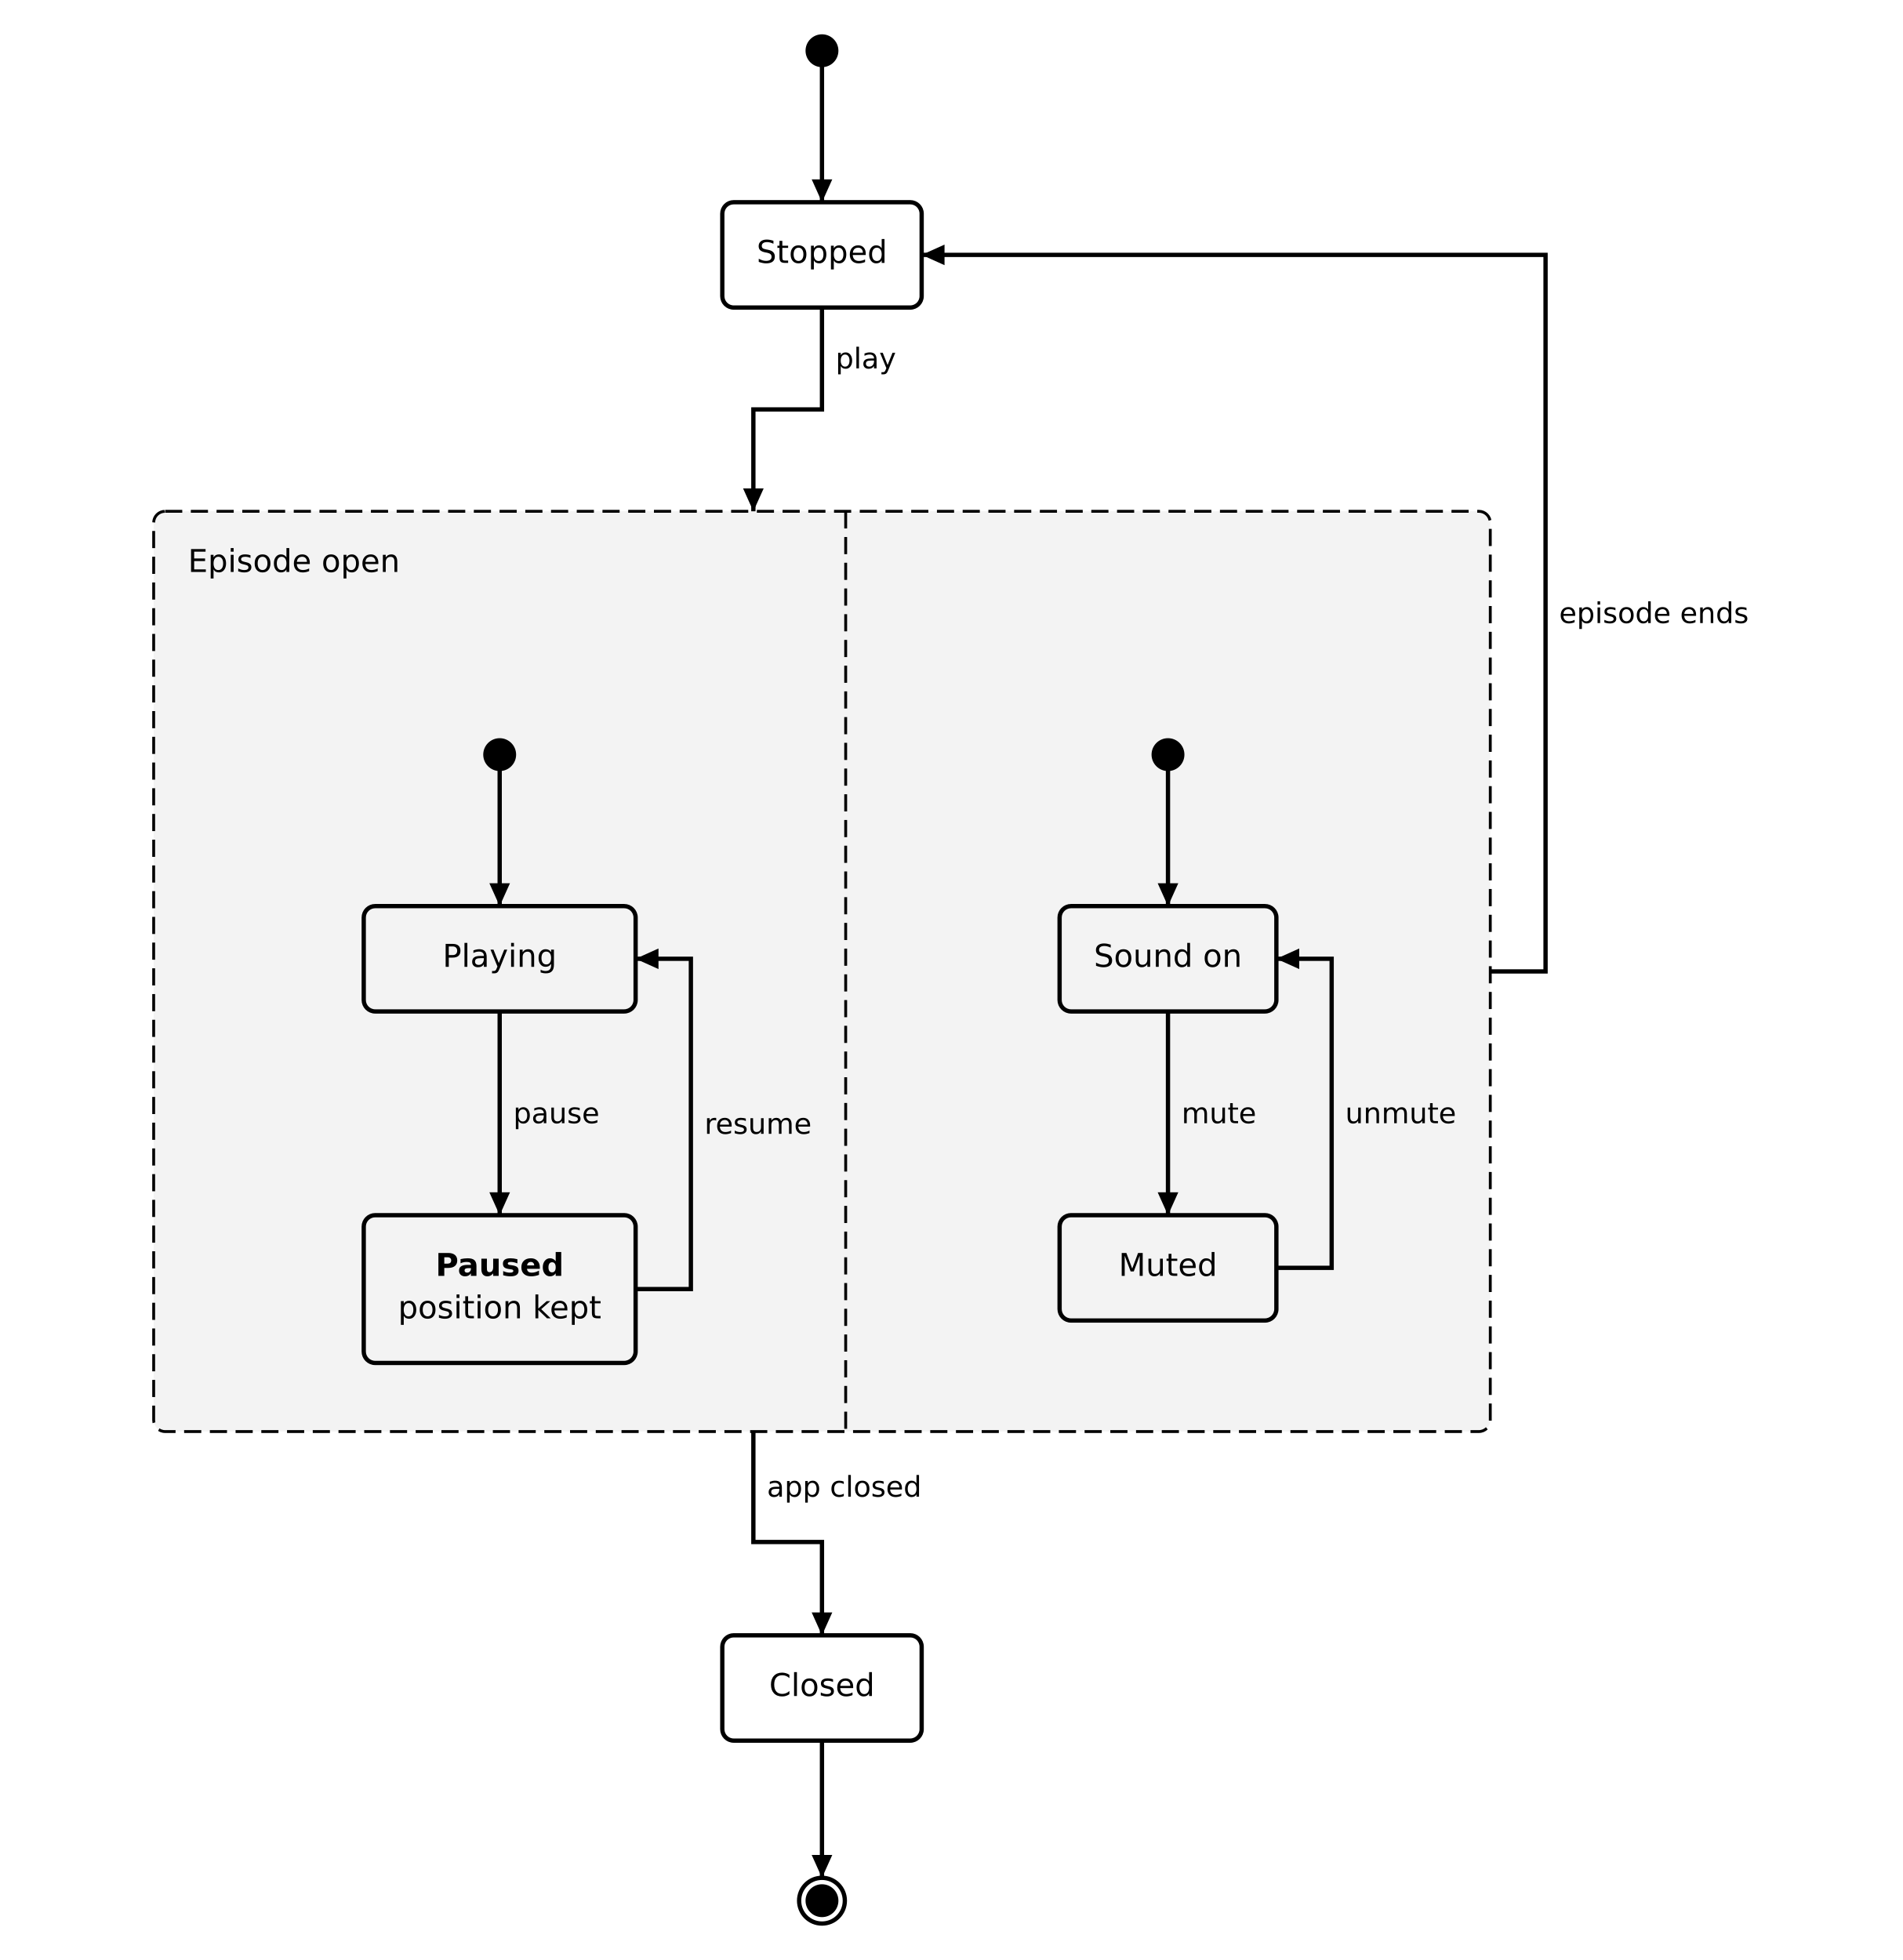
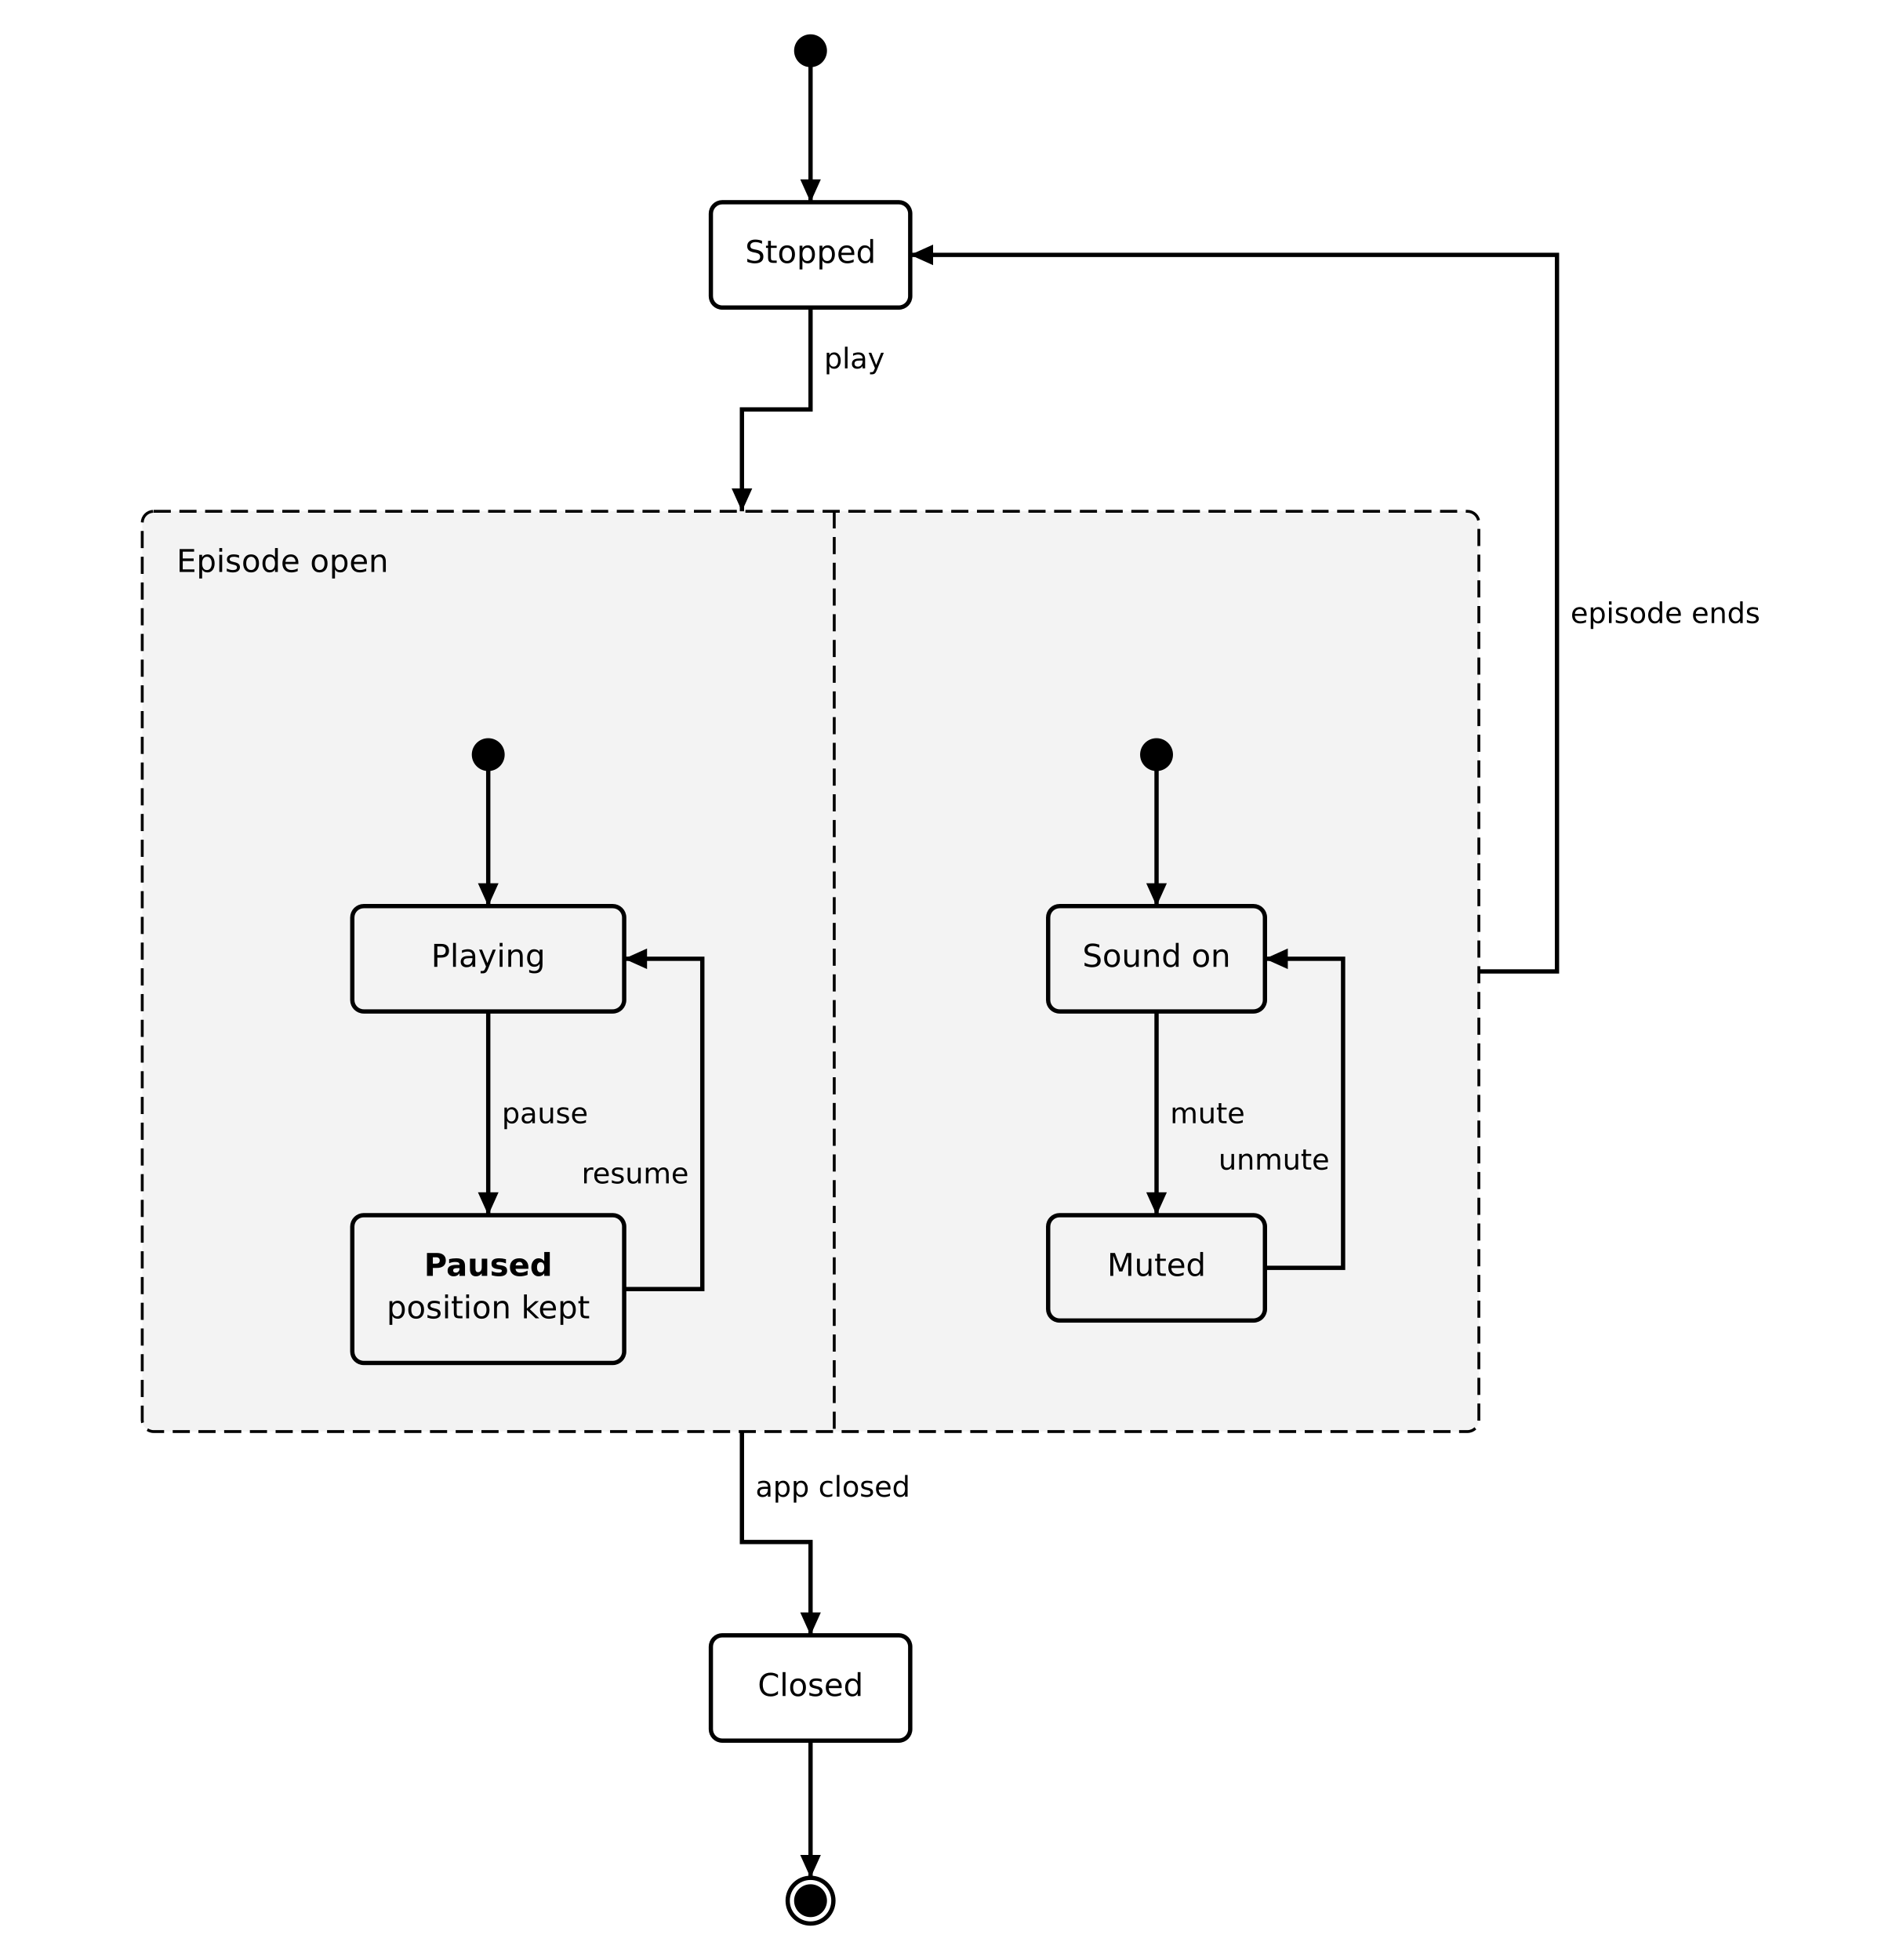
- <svg xmlns="http://www.w3.org/2000/svg" viewBox="-0.75 -0.75 665.5 685.725" role="img" aria-labelledby="ds2ca272b793-title ds2ca272b793-desc">
-   <rect x="53.006" y="178.131" width="467.571" height="321.963" rx="4" fill="currentColor" fill-opacity="0.05" stroke="currentColor" stroke-width="1" stroke-dasharray="6 3" />
-   <text x="102.08" y="199.364" font-family="'DejaVu Sans', sans-serif" font-size="11" fill="currentColor" text-anchor="middle">
+ <svg xmlns="http://www.w3.org/2000/svg" viewBox="-0.75 -0.75 665.5 685.725" role="img" aria-labelledby="ds8e0a1ebd7f-title ds8e0a1ebd7f-desc">
+   <rect x="49.006" y="178.131" width="467.571" height="321.963" rx="4" fill="currentColor" fill-opacity="0.05" stroke="currentColor" stroke-width="1" stroke-dasharray="6 3" />
+   <text x="98.08" y="199.364" font-family="'DejaVu Sans', sans-serif" font-size="11" fill="currentColor" text-anchor="middle">
    <tspan>Episode open</tspan>
  </text>
-   <path d="M 295.085 178.131 L 295.085 500.094" fill="none" stroke="currentColor" stroke-width="1" stroke-dasharray="6 3" />
-   <path d="M 286.792 22 L 286.792 70" fill="none" stroke="currentColor" stroke-width="1.5" />
-   <polygon points="286.792,70 283.192,62 290.392,62" fill="currentColor" stroke="none" />
-   <path d="M 174.045 268.262 L 174.045 316.262" fill="none" stroke="currentColor" stroke-width="1.5" />
-   <polygon points="174.045,316.262 170.445,308.262 177.645,308.262" fill="currentColor" stroke="none" />
-   <path d="M 407.831 268.262 L 407.831 316.262" fill="none" stroke="currentColor" stroke-width="1.5" />
-   <polygon points="407.831,316.262 404.231,308.262 411.431,308.262" fill="currentColor" stroke="none" />
-   <path d="M 286.792 106.85 L 286.792 142.491 L 262.792 142.491 L 262.792 178.131" fill="none" stroke="currentColor" stroke-width="1.5" />
-   <polygon points="262.792,178.131 259.192,170.131 266.392,170.131" fill="currentColor" stroke="none" />
-   <path d="M 174.045 353.113 L 174.045 424.394" fill="none" stroke="currentColor" stroke-width="1.5" />
-   <polygon points="174.045,424.394 170.445,416.394 177.645,416.394" fill="currentColor" stroke="none" />
-   <path d="M 407.831 353.113 L 407.831 424.394" fill="none" stroke="currentColor" stroke-width="1.5" />
-   <polygon points="407.831,424.394 404.231,416.394 411.431,416.394" fill="currentColor" stroke="none" />
-   <path d="M 262.792 500.094 L 262.792 538.734 L 286.792 538.734 L 286.792 571.375" fill="none" stroke="currentColor" stroke-width="1.5" />
-   <polygon points="286.792,571.375 283.192,563.375 290.392,563.375" fill="currentColor" stroke="none" />
-   <path d="M 286.792 608.225 L 286.792 656.225" fill="none" stroke="currentColor" stroke-width="1.5" />
-   <polygon points="286.792,656.225 283.192,648.225 290.392,648.225" fill="currentColor" stroke="none" />
-   <path d="M 221.599 450.244 L 240.933 450.244 L 240.933 334.688 L 221.599 334.688" fill="none" stroke="currentColor" stroke-width="1.5" />
-   <polygon points="221.599,334.688 229.599,331.087 229.599,338.288" fill="currentColor" stroke="none" />
-   <path d="M 445.749 442.819 L 465.083 442.819 L 465.083 334.688 L 445.749 334.688" fill="none" stroke="currentColor" stroke-width="1.5" />
-   <polygon points="445.749,334.688 453.749,331.087 453.749,338.288" fill="currentColor" stroke="none" />
-   <path d="M 520.577 339.113 L 539.911 339.113 L 539.911 88.425 L 321.662 88.425" fill="none" stroke="currentColor" stroke-width="1.5" />
-   <polygon points="321.662,88.425 329.662,84.825 329.662,92.025" fill="currentColor" stroke="none" />
-   <ellipse cx="286.792" cy="664.225" rx="8" ry="8" fill="none" stroke="currentColor" stroke-width="1.5" />
-   <ellipse cx="286.792" cy="664.225" rx="5" ry="5" fill="currentColor" stroke="currentColor" stroke-width="1.5" />
-   <ellipse cx="174.045" cy="263.262" rx="5" ry="5" fill="currentColor" stroke="currentColor" stroke-width="1.5" />
-   <ellipse cx="407.831" cy="263.262" rx="5" ry="5" fill="currentColor" stroke="currentColor" stroke-width="1.5" />
-   <ellipse cx="286.792" cy="17" rx="5" ry="5" fill="currentColor" stroke="currentColor" stroke-width="1.5" />
-   <rect x="251.922" y="571.375" width="69.74" height="36.85" rx="4" fill="none" stroke="currentColor" stroke-width="1.5" />
-   <text x="286.792" y="592.608" font-family="'DejaVu Sans', sans-serif" font-size="11" fill="currentColor" text-anchor="middle">
+   <path d="M 291.085 178.131 L 291.085 500.094" fill="none" stroke="currentColor" stroke-width="1" stroke-dasharray="6 3" />
+   <path d="M 282.792 22 L 282.792 70" fill="none" stroke="currentColor" stroke-width="1.5" />
+   <polygon points="282.792,70 279.192,62 286.392,62" fill="currentColor" stroke="none" />
+   <path d="M 170.045 268.262 L 170.045 316.262" fill="none" stroke="currentColor" stroke-width="1.5" />
+   <polygon points="170.045,316.262 166.445,308.262 173.645,308.262" fill="currentColor" stroke="none" />
+   <path d="M 403.831 268.262 L 403.831 316.262" fill="none" stroke="currentColor" stroke-width="1.5" />
+   <polygon points="403.831,316.262 400.231,308.262 407.431,308.262" fill="currentColor" stroke="none" />
+   <path d="M 282.792 106.85 L 282.792 142.491 L 258.792 142.491 L 258.792 178.131" fill="none" stroke="currentColor" stroke-width="1.5" />
+   <polygon points="258.792,178.131 255.192,170.131 262.392,170.131" fill="currentColor" stroke="none" />
+   <path d="M 170.045 353.113 L 170.045 424.394" fill="none" stroke="currentColor" stroke-width="1.5" />
+   <polygon points="170.045,424.394 166.445,416.394 173.645,416.394" fill="currentColor" stroke="none" />
+   <path d="M 403.831 353.113 L 403.831 424.394" fill="none" stroke="currentColor" stroke-width="1.5" />
+   <polygon points="403.831,424.394 400.231,416.394 407.431,416.394" fill="currentColor" stroke="none" />
+   <path d="M 258.792 500.094 L 258.792 538.734 L 282.792 538.734 L 282.792 571.375" fill="none" stroke="currentColor" stroke-width="1.5" />
+   <polygon points="282.792,571.375 279.192,563.375 286.392,563.375" fill="currentColor" stroke="none" />
+   <path d="M 282.792 608.225 L 282.792 656.225" fill="none" stroke="currentColor" stroke-width="1.5" />
+   <polygon points="282.792,656.225 279.192,648.225 286.392,648.225" fill="currentColor" stroke="none" />
+   <path d="M 217.599 450.244 L 244.933 450.244 L 244.933 334.688 L 217.599 334.688" fill="none" stroke="currentColor" stroke-width="1.5" />
+   <polygon points="217.599,334.688 225.599,331.087 225.599,338.288" fill="currentColor" stroke="none" />
+   <path d="M 441.749 442.819 L 469.083 442.819 L 469.083 334.688 L 441.749 334.688" fill="none" stroke="currentColor" stroke-width="1.5" />
+   <polygon points="441.749,334.688 449.749,331.087 449.749,338.288" fill="currentColor" stroke="none" />
+   <path d="M 516.577 339.113 L 543.911 339.113 L 543.911 88.425 L 317.662 88.425" fill="none" stroke="currentColor" stroke-width="1.5" />
+   <polygon points="317.662,88.425 325.662,84.825 325.662,92.025" fill="currentColor" stroke="none" />
+   <ellipse cx="282.792" cy="664.225" rx="8" ry="8" fill="none" stroke="currentColor" stroke-width="1.5" />
+   <ellipse cx="282.792" cy="664.225" rx="5" ry="5" fill="currentColor" stroke="currentColor" stroke-width="1.5" />
+   <ellipse cx="170.045" cy="263.262" rx="5" ry="5" fill="currentColor" stroke="currentColor" stroke-width="1.5" />
+   <ellipse cx="403.831" cy="263.262" rx="5" ry="5" fill="currentColor" stroke="currentColor" stroke-width="1.5" />
+   <ellipse cx="282.792" cy="17" rx="5" ry="5" fill="currentColor" stroke="currentColor" stroke-width="1.5" />
+   <rect x="247.922" y="571.375" width="69.74" height="36.85" rx="4" fill="none" stroke="currentColor" stroke-width="1.5" />
+   <text x="282.792" y="592.608" font-family="'DejaVu Sans', sans-serif" font-size="11" fill="currentColor" text-anchor="middle">
    <tspan>Closed</tspan>
  </text>
-   <rect x="369.913" y="316.262" width="75.836" height="36.85" rx="4" fill="none" stroke="currentColor" stroke-width="1.5" />
-   <text x="407.831" y="337.496" font-family="'DejaVu Sans', sans-serif" font-size="11" fill="currentColor" text-anchor="middle">
+   <rect x="365.913" y="316.262" width="75.836" height="36.85" rx="4" fill="none" stroke="currentColor" stroke-width="1.5" />
+   <text x="403.831" y="337.496" font-family="'DejaVu Sans', sans-serif" font-size="11" fill="currentColor" text-anchor="middle">
    <tspan>Sound on</tspan>
  </text>
-   <rect x="369.913" y="424.394" width="75.836" height="36.85" rx="4" fill="none" stroke="currentColor" stroke-width="1.5" />
-   <text x="407.831" y="445.627" font-family="'DejaVu Sans', sans-serif" font-size="11" fill="currentColor" text-anchor="middle">
+   <rect x="365.913" y="424.394" width="75.836" height="36.85" rx="4" fill="none" stroke="currentColor" stroke-width="1.5" />
+   <text x="403.831" y="445.627" font-family="'DejaVu Sans', sans-serif" font-size="11" fill="currentColor" text-anchor="middle">
    <tspan>Muted</tspan>
  </text>
-   <rect x="126.492" y="424.394" width="95.108" height="51.7" rx="4" fill="none" stroke="currentColor" stroke-width="1.5" />
-   <text x="174.045" y="445.627" font-family="'DejaVu Sans', sans-serif" font-size="11" fill="currentColor" text-anchor="middle">
+   <rect x="122.492" y="424.394" width="95.108" height="51.7" rx="4" fill="none" stroke="currentColor" stroke-width="1.5" />
+   <text x="170.045" y="445.627" font-family="'DejaVu Sans', sans-serif" font-size="11" fill="currentColor" text-anchor="middle">
    <tspan font-weight="bold">Paused</tspan>
  </text>
-   <text x="174.045" y="460.477" font-family="'DejaVu Sans', sans-serif" font-size="11" fill="currentColor" text-anchor="middle">
+   <text x="170.045" y="460.477" font-family="'DejaVu Sans', sans-serif" font-size="11" fill="currentColor" text-anchor="middle">
    <tspan>position kept</tspan>
  </text>
-   <rect x="126.492" y="316.262" width="95.108" height="36.85" rx="4" fill="none" stroke="currentColor" stroke-width="1.5" />
-   <text x="174.045" y="337.496" font-family="'DejaVu Sans', sans-serif" font-size="11" fill="currentColor" text-anchor="middle">
+   <rect x="122.492" y="316.262" width="95.108" height="36.85" rx="4" fill="none" stroke="currentColor" stroke-width="1.5" />
+   <text x="170.045" y="337.496" font-family="'DejaVu Sans', sans-serif" font-size="11" fill="currentColor" text-anchor="middle">
    <tspan>Playing</tspan>
  </text>
-   <rect x="251.922" y="70" width="69.74" height="36.85" rx="4" fill="none" stroke="currentColor" stroke-width="1.5" />
-   <text x="286.792" y="91.233" font-family="'DejaVu Sans', sans-serif" font-size="11" fill="currentColor" text-anchor="middle">
+   <rect x="247.922" y="70" width="69.74" height="36.85" rx="4" fill="none" stroke="currentColor" stroke-width="1.5" />
+   <text x="282.792" y="91.233" font-family="'DejaVu Sans', sans-serif" font-size="11" fill="currentColor" text-anchor="middle">
    <tspan>Stopped</tspan>
  </text>
-   <text x="291.542" y="128.132" font-family="'DejaVu Sans', sans-serif" font-size="10" fill="currentColor">play</text>
-   <text x="178.795" y="392.215" font-family="'DejaVu Sans', sans-serif" font-size="10" fill="currentColor">pause</text>
-   <text x="412.581" y="392.215" font-family="'DejaVu Sans', sans-serif" font-size="10" fill="currentColor">mute</text>
-   <text x="267.542" y="522.876" font-family="'DejaVu Sans', sans-serif" font-size="10" fill="currentColor">app closed</text>
-   <text x="245.683" y="395.928" font-family="'DejaVu Sans', sans-serif" font-size="10" fill="currentColor">resume</text>
-   <text x="469.833" y="392.215" font-family="'DejaVu Sans', sans-serif" font-size="10" fill="currentColor">unmute</text>
-   <text x="544.661" y="217.231" font-family="'DejaVu Sans', sans-serif" font-size="10" fill="currentColor">episode ends</text>
+   <text x="287.542" y="128.132" font-family="'DejaVu Sans', sans-serif" font-size="10" fill="currentColor">play</text>
+   <text x="174.795" y="392.215" font-family="'DejaVu Sans', sans-serif" font-size="10" fill="currentColor">pause</text>
+   <text x="408.581" y="392.215" font-family="'DejaVu Sans', sans-serif" font-size="10" fill="currentColor">mute</text>
+   <text x="263.542" y="522.876" font-family="'DejaVu Sans', sans-serif" font-size="10" fill="currentColor">app closed</text>
+   <text x="202.697" y="413.261" font-family="'DejaVu Sans', sans-serif" font-size="10" fill="currentColor">resume</text>
+   <text x="425.505" y="408.435" font-family="'DejaVu Sans', sans-serif" font-size="10" fill="currentColor">unmute</text>
+   <text x="548.661" y="217.231" font-family="'DejaVu Sans', sans-serif" font-size="10" fill="currentColor">episode ends</text>
</svg>
